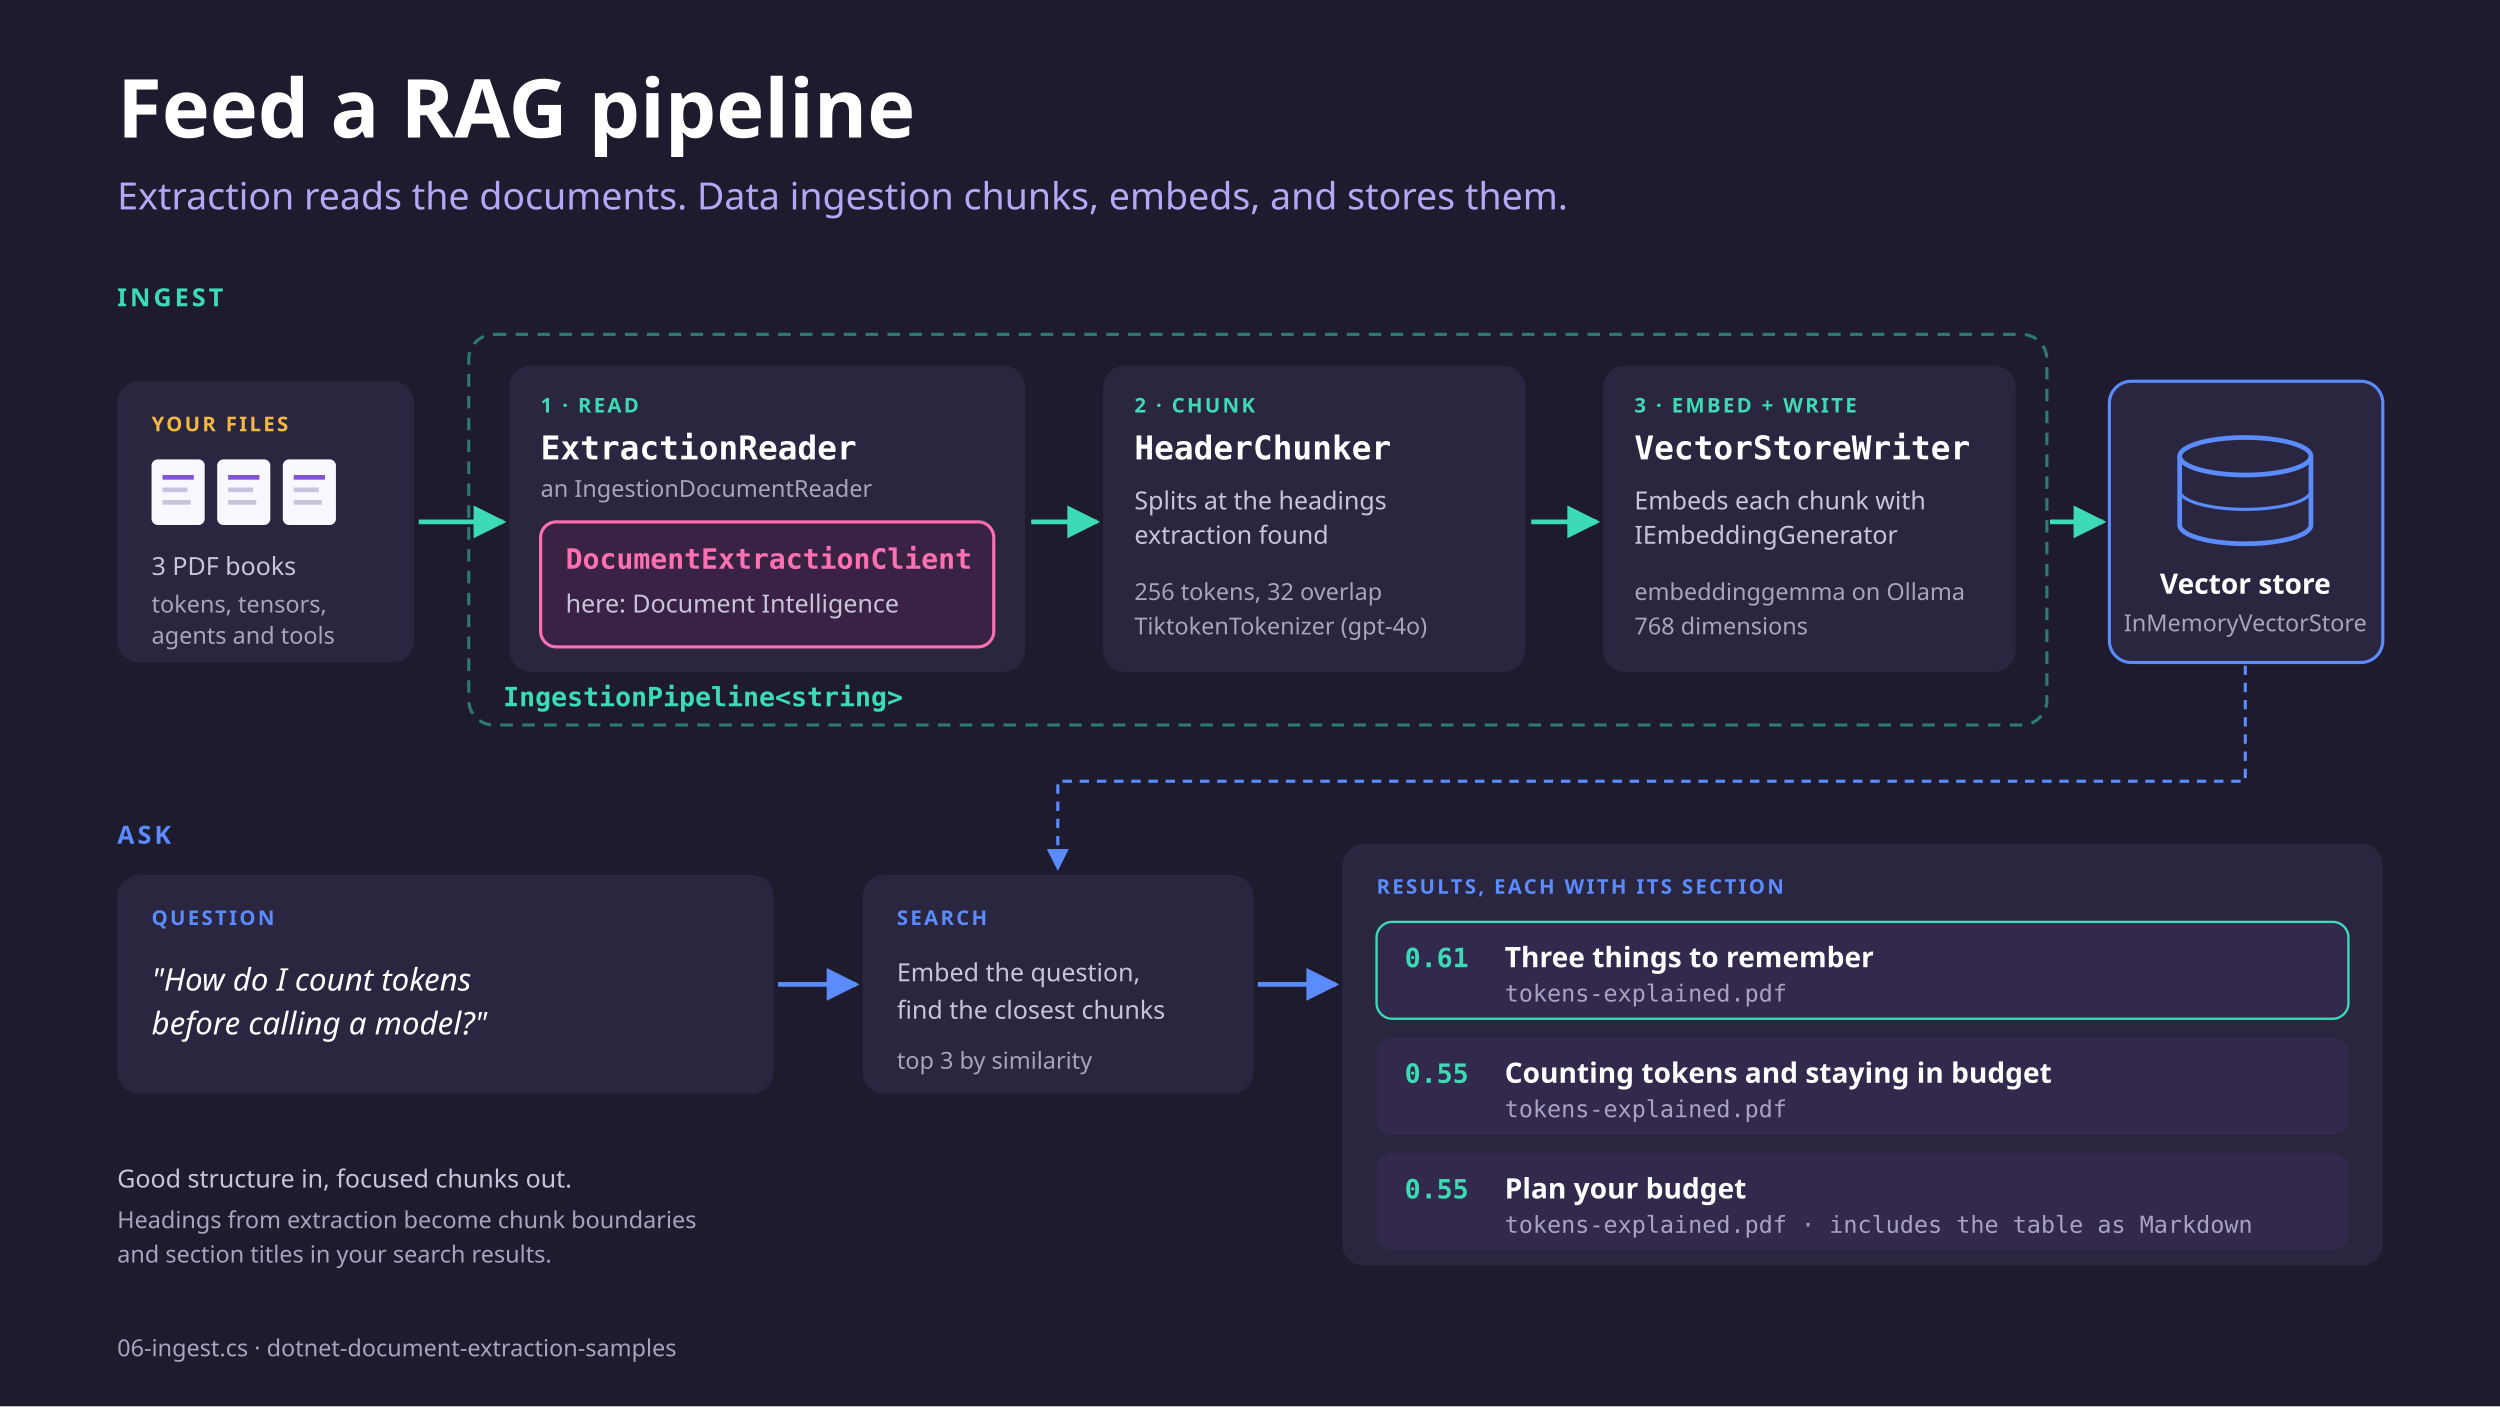
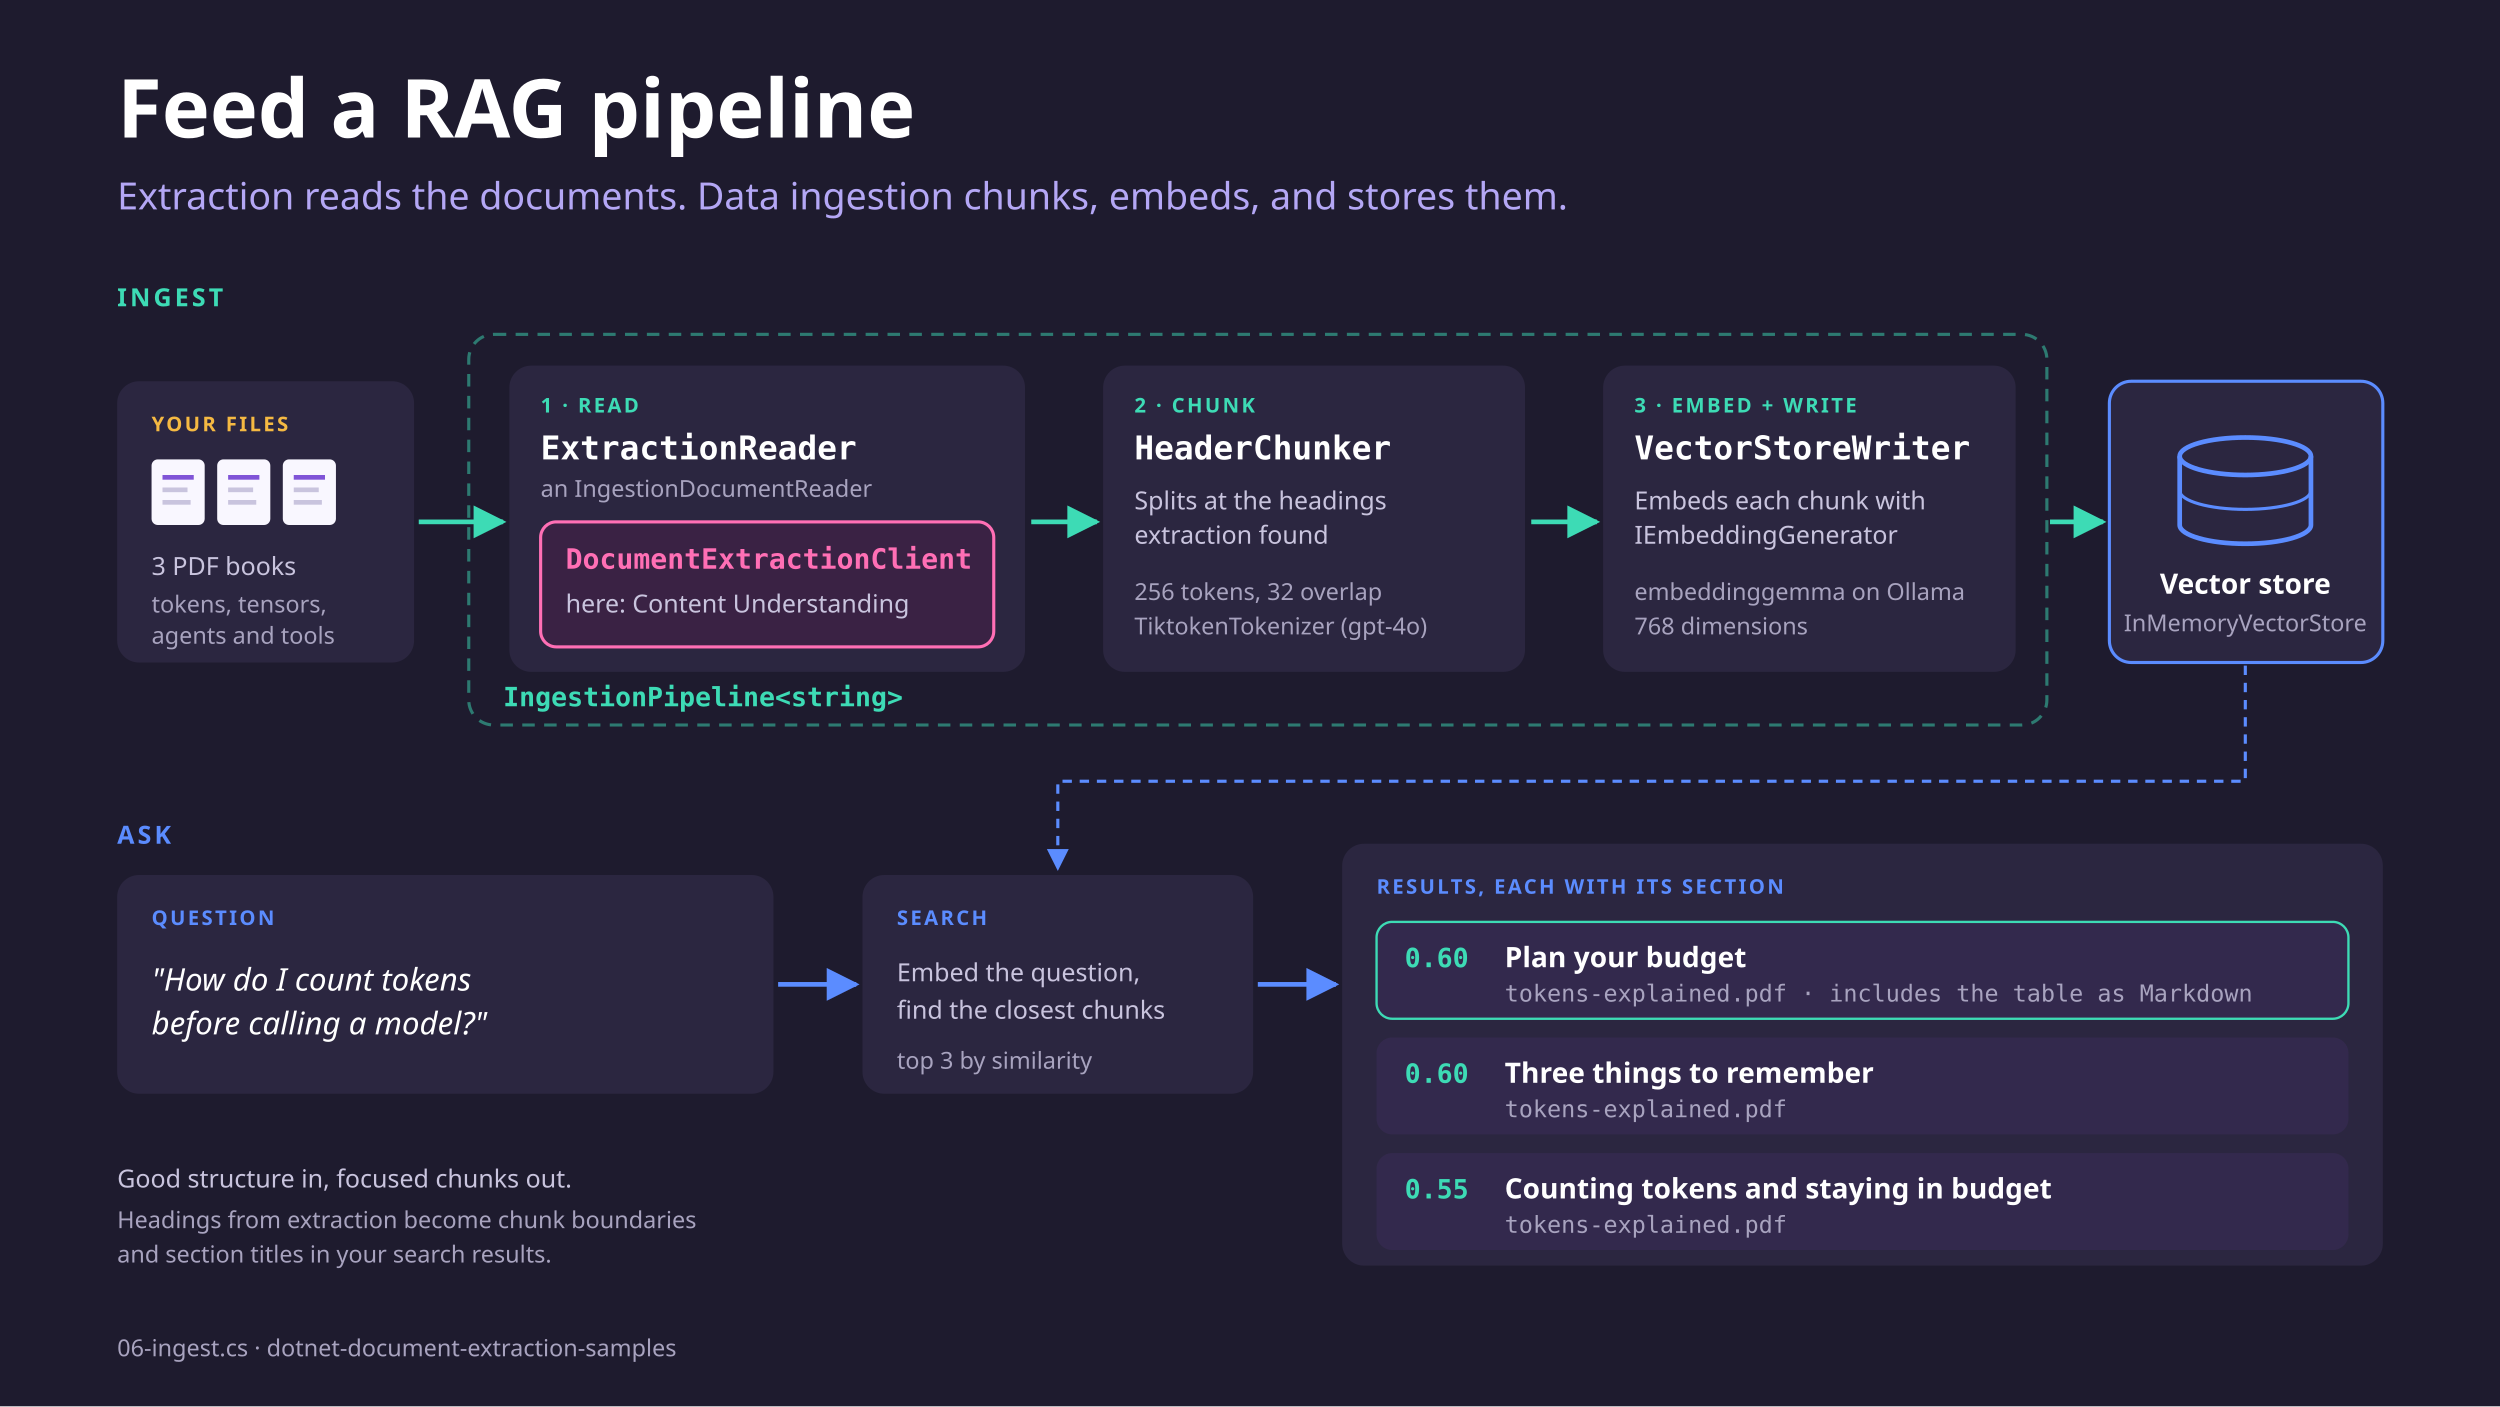
<svg xmlns="http://www.w3.org/2000/svg" width="1600" height="900" viewBox="0 0 1600 900">
  <style>
    .title { font: 700 52px 'Segoe UI', sans-serif; fill: #fff; }
    .sub { font: 400 24px 'Segoe UI', sans-serif; fill: #b4a7f5; }
    .lane { font: 700 16px 'Segoe UI', sans-serif; letter-spacing: 2px; }
    .t { font: 600 21px 'Cascadia Code', Consolas, monospace; fill: #fff; }
    .tn { font: 700 18px 'Cascadia Code', Consolas, monospace; fill: #ff6fb5; }
    .h { font: 600 22px 'Segoe UI', sans-serif; fill: #fff; }
    .d { font: 400 16px 'Segoe UI', sans-serif; fill: #c9c4de; }
    .dd { font: 400 15px 'Segoe UI', sans-serif; fill: #a8a3bf; }
    .k { font: 700 13px 'Segoe UI', sans-serif; letter-spacing: 1.5px; }
    .file { font: 400 15px 'Cascadia Code', Consolas, monospace; fill: #e4e0f5; }
    .q { font: italic 400 20px 'Segoe UI', sans-serif; fill: #fff; }
    .score { font: 700 17px 'Cascadia Code', Consolas, monospace; fill: #3ddbb5; }
    .rt { font: 600 18px 'Segoe UI', sans-serif; fill: #fff; }
    .rs { font: 400 15px 'Cascadia Code', Consolas, monospace; fill: #a8a3bf; }
    .pill { font: 700 12px 'Segoe UI', sans-serif; fill: #1e1b2e; }
    .pl { font: 600 17px 'Cascadia Code', Consolas, monospace; fill: #3ddbb5; }
  </style>
  <defs>
    <marker id="a" viewBox="0 0 10 10" refX="9" refY="5" markerWidth="7" markerHeight="7" orient="auto">
      <path d="M0,0 L10,5 L0,10 z" fill="#3ddbb5" />
    </marker>
    <marker id="b" viewBox="0 0 10 10" refX="9" refY="5" markerWidth="7" markerHeight="7" orient="auto">
      <path d="M0,0 L10,5 L0,10 z" fill="#5b8cff" />
    </marker>
  </defs>
  <rect width="1600" height="900" fill="#1e1b2e" />
  <text x="75" y="88" class="title">Feed a RAG pipeline</text>
  <text x="75" y="134" class="sub">Extraction reads the documents. Data ingestion chunks, embeds, and stores them.</text>
  <text x="75" y="196" class="lane" fill="#3ddbb5">INGEST</text>
  <rect x="300" y="214" width="1010" height="250" rx="16" fill="none" stroke="#3ddbb5" stroke-opacity="0.5" stroke-width="2" stroke-dasharray="8 6" />
  <text x="322" y="452" class="pl">IngestionPipeline&lt;string&gt;</text>
  <rect x="75" y="244" width="190" height="180" rx="14" fill="#2b2640" />
  <text x="97" y="276" class="k" fill="#f5b942">YOUR FILES</text>
  <rect x="97" y="294" width="34" height="42" rx="4" fill="#f9f7ff" />
  <rect x="104" y="304" width="20" height="3" fill="#8054d7" />
  <rect x="104" y="312" width="16" height="3" fill="#c9c4de" />
  <rect x="104" y="320" width="18" height="3" fill="#c9c4de" />
  <rect x="139" y="294" width="34" height="42" rx="4" fill="#f9f7ff" />
  <rect x="146" y="304" width="20" height="3" fill="#8054d7" />
  <rect x="146" y="312" width="16" height="3" fill="#c9c4de" />
  <rect x="146" y="320" width="18" height="3" fill="#c9c4de" />
  <rect x="181" y="294" width="34" height="42" rx="4" fill="#f9f7ff" />
  <rect x="188" y="304" width="20" height="3" fill="#8054d7" />
  <rect x="188" y="312" width="16" height="3" fill="#c9c4de" />
  <rect x="188" y="320" width="18" height="3" fill="#c9c4de" />
  <text x="97" y="368" class="d">3 PDF books</text>
  <text x="97" y="392" class="dd">tokens, tensors,</text>
  <text x="97" y="412" class="dd">agents and tools</text>
  <line x1="268" y1="334" x2="322" y2="334" stroke="#3ddbb5" stroke-width="3" marker-end="url(#a)" />
  <rect x="326" y="234" width="330" height="196" rx="14" fill="#2b2640" />
  <text x="346" y="264" class="k" fill="#3ddbb5">1 · READ</text>
  <text x="346" y="294" class="t">ExtractionReader</text>
  <text x="346" y="318" class="dd">an IngestionDocumentReader</text>
  <rect x="346" y="334" width="290" height="80" rx="10" fill="#3a2244" stroke="#ff6fb5" stroke-width="2" />
  <text x="362" y="364" class="tn">DocumentExtractionClient</text>
-   <text x="362" y="392" class="d">here: Document Intelligence</text>
+   <text x="362" y="392" class="d">here: Content Understanding</text>
  <line x1="660" y1="334" x2="702" y2="334" stroke="#3ddbb5" stroke-width="3" marker-end="url(#a)" />
  <rect x="706" y="234" width="270" height="196" rx="14" fill="#2b2640" />
  <text x="726" y="264" class="k" fill="#3ddbb5">2 · CHUNK</text>
  <text x="726" y="294" class="t">HeaderChunker</text>
  <text x="726" y="326" class="d">Splits at the headings</text>
  <text x="726" y="348" class="d">extraction found</text>
  <text x="726" y="384" class="dd">256 tokens, 32 overlap</text>
  <text x="726" y="406" class="dd">TiktokenTokenizer (gpt-4o)</text>
  <line x1="980" y1="334" x2="1022" y2="334" stroke="#3ddbb5" stroke-width="3" marker-end="url(#a)" />
  <rect x="1026" y="234" width="264" height="196" rx="14" fill="#2b2640" />
  <text x="1046" y="264" class="k" fill="#3ddbb5">3 · EMBED + WRITE</text>
  <text x="1046" y="294" class="t">VectorStoreWriter</text>
  <text x="1046" y="326" class="d">Embeds each chunk with</text>
  <text x="1046" y="348" class="d">IEmbeddingGenerator</text>
  <text x="1046" y="384" class="dd">embeddinggemma on Ollama</text>
  <text x="1046" y="406" class="dd">768 dimensions</text>
  <line x1="1312" y1="334" x2="1346" y2="334" stroke="#3ddbb5" stroke-width="3" marker-end="url(#a)" />
  <rect x="1350" y="244" width="175" height="180" rx="14" fill="#2b2640" stroke="#5b8cff" stroke-width="2" />
  <ellipse cx="1437" cy="292" rx="42" ry="12" fill="none" stroke="#5b8cff" stroke-width="3" />
  <path d="M1395,292 L1395,336 A42,12 0 0 0 1479,336 L1479,292" fill="none" stroke="#5b8cff" stroke-width="3" />
  <path d="M1395,314 A42,12 0 0 0 1479,314" fill="none" stroke="#5b8cff" stroke-width="2" />
  <text x="1437" y="380" class="h" text-anchor="middle" style="font-size:18px">Vector store</text>
  <text x="1437" y="404" class="dd" text-anchor="middle">InMemoryVectorStore</text>
  <text x="75" y="540" class="lane" fill="#5b8cff">ASK</text>
  <rect x="75" y="560" width="420" height="140" rx="14" fill="#2b2640" />
  <text x="97" y="592" class="k" fill="#5b8cff">QUESTION</text>
  <text x="97" y="634" class="q">"How do I count tokens</text>
  <text x="97" y="662" class="q">before calling a model?"</text>
  <line x1="498" y1="630" x2="548" y2="630" stroke="#5b8cff" stroke-width="3" marker-end="url(#b)" />
  <rect x="552" y="560" width="250" height="140" rx="14" fill="#2b2640" />
  <text x="574" y="592" class="k" fill="#5b8cff">SEARCH</text>
  <text x="574" y="628" class="d">Embed the question,</text>
  <text x="574" y="652" class="d">find the closest chunks</text>
  <text x="574" y="684" class="dd">top 3 by similarity</text>
  <path d="M1437,426 L1437,500 L677,500 L677,556" fill="none" stroke="#5b8cff" stroke-width="2" stroke-dasharray="6 5" marker-end="url(#b)" />
  <line x1="805" y1="630" x2="855" y2="630" stroke="#5b8cff" stroke-width="3" marker-end="url(#b)" />
  <rect x="859" y="540" width="666" height="270" rx="14" fill="#2b2640" />
  <text x="881" y="572" class="k" fill="#5b8cff">RESULTS, EACH WITH ITS SECTION</text>
  <rect x="881" y="590" width="622" height="62" rx="10" fill="#33294d" stroke="#3ddbb5" stroke-width="1.5" />
-   <text x="899" y="619" class="score">0.61</text>
-   <text x="963" y="619" class="rt">Three things to remember</text>
-   <text x="963" y="641" class="rs">tokens-explained.pdf</text>
+   <text x="899" y="619" class="score">0.60</text>
+   <text x="963" y="619" class="rt">Plan your budget</text>
+   <text x="963" y="641" class="rs">tokens-explained.pdf · includes the table as Markdown</text>
  <rect x="881" y="664" width="622" height="62" rx="10" fill="#33294d" />
-   <text x="899" y="693" class="score">0.55</text>
-   <text x="963" y="693" class="rt">Counting tokens and staying in budget</text>
+   <text x="899" y="693" class="score">0.60</text>
+   <text x="963" y="693" class="rt">Three things to remember</text>
  <text x="963" y="715" class="rs">tokens-explained.pdf</text>
  <rect x="881" y="738" width="622" height="62" rx="10" fill="#33294d" />
  <text x="899" y="767" class="score">0.55</text>
-   <text x="963" y="767" class="rt">Plan your budget</text>
-   <text x="963" y="789" class="rs">tokens-explained.pdf · includes the table as Markdown</text>
+   <text x="963" y="767" class="rt">Counting tokens and staying in budget</text>
+   <text x="963" y="789" class="rs">tokens-explained.pdf</text>
  <text x="75" y="760" class="d">Good structure in, focused chunks out.</text>
  <text x="75" y="786" class="dd">Headings from extraction become chunk boundaries</text>
  <text x="75" y="808" class="dd">and section titles in your search results.</text>
  <text x="75" y="868" class="dd">06-ingest.cs · dotnet-document-extraction-samples</text>
</svg>
